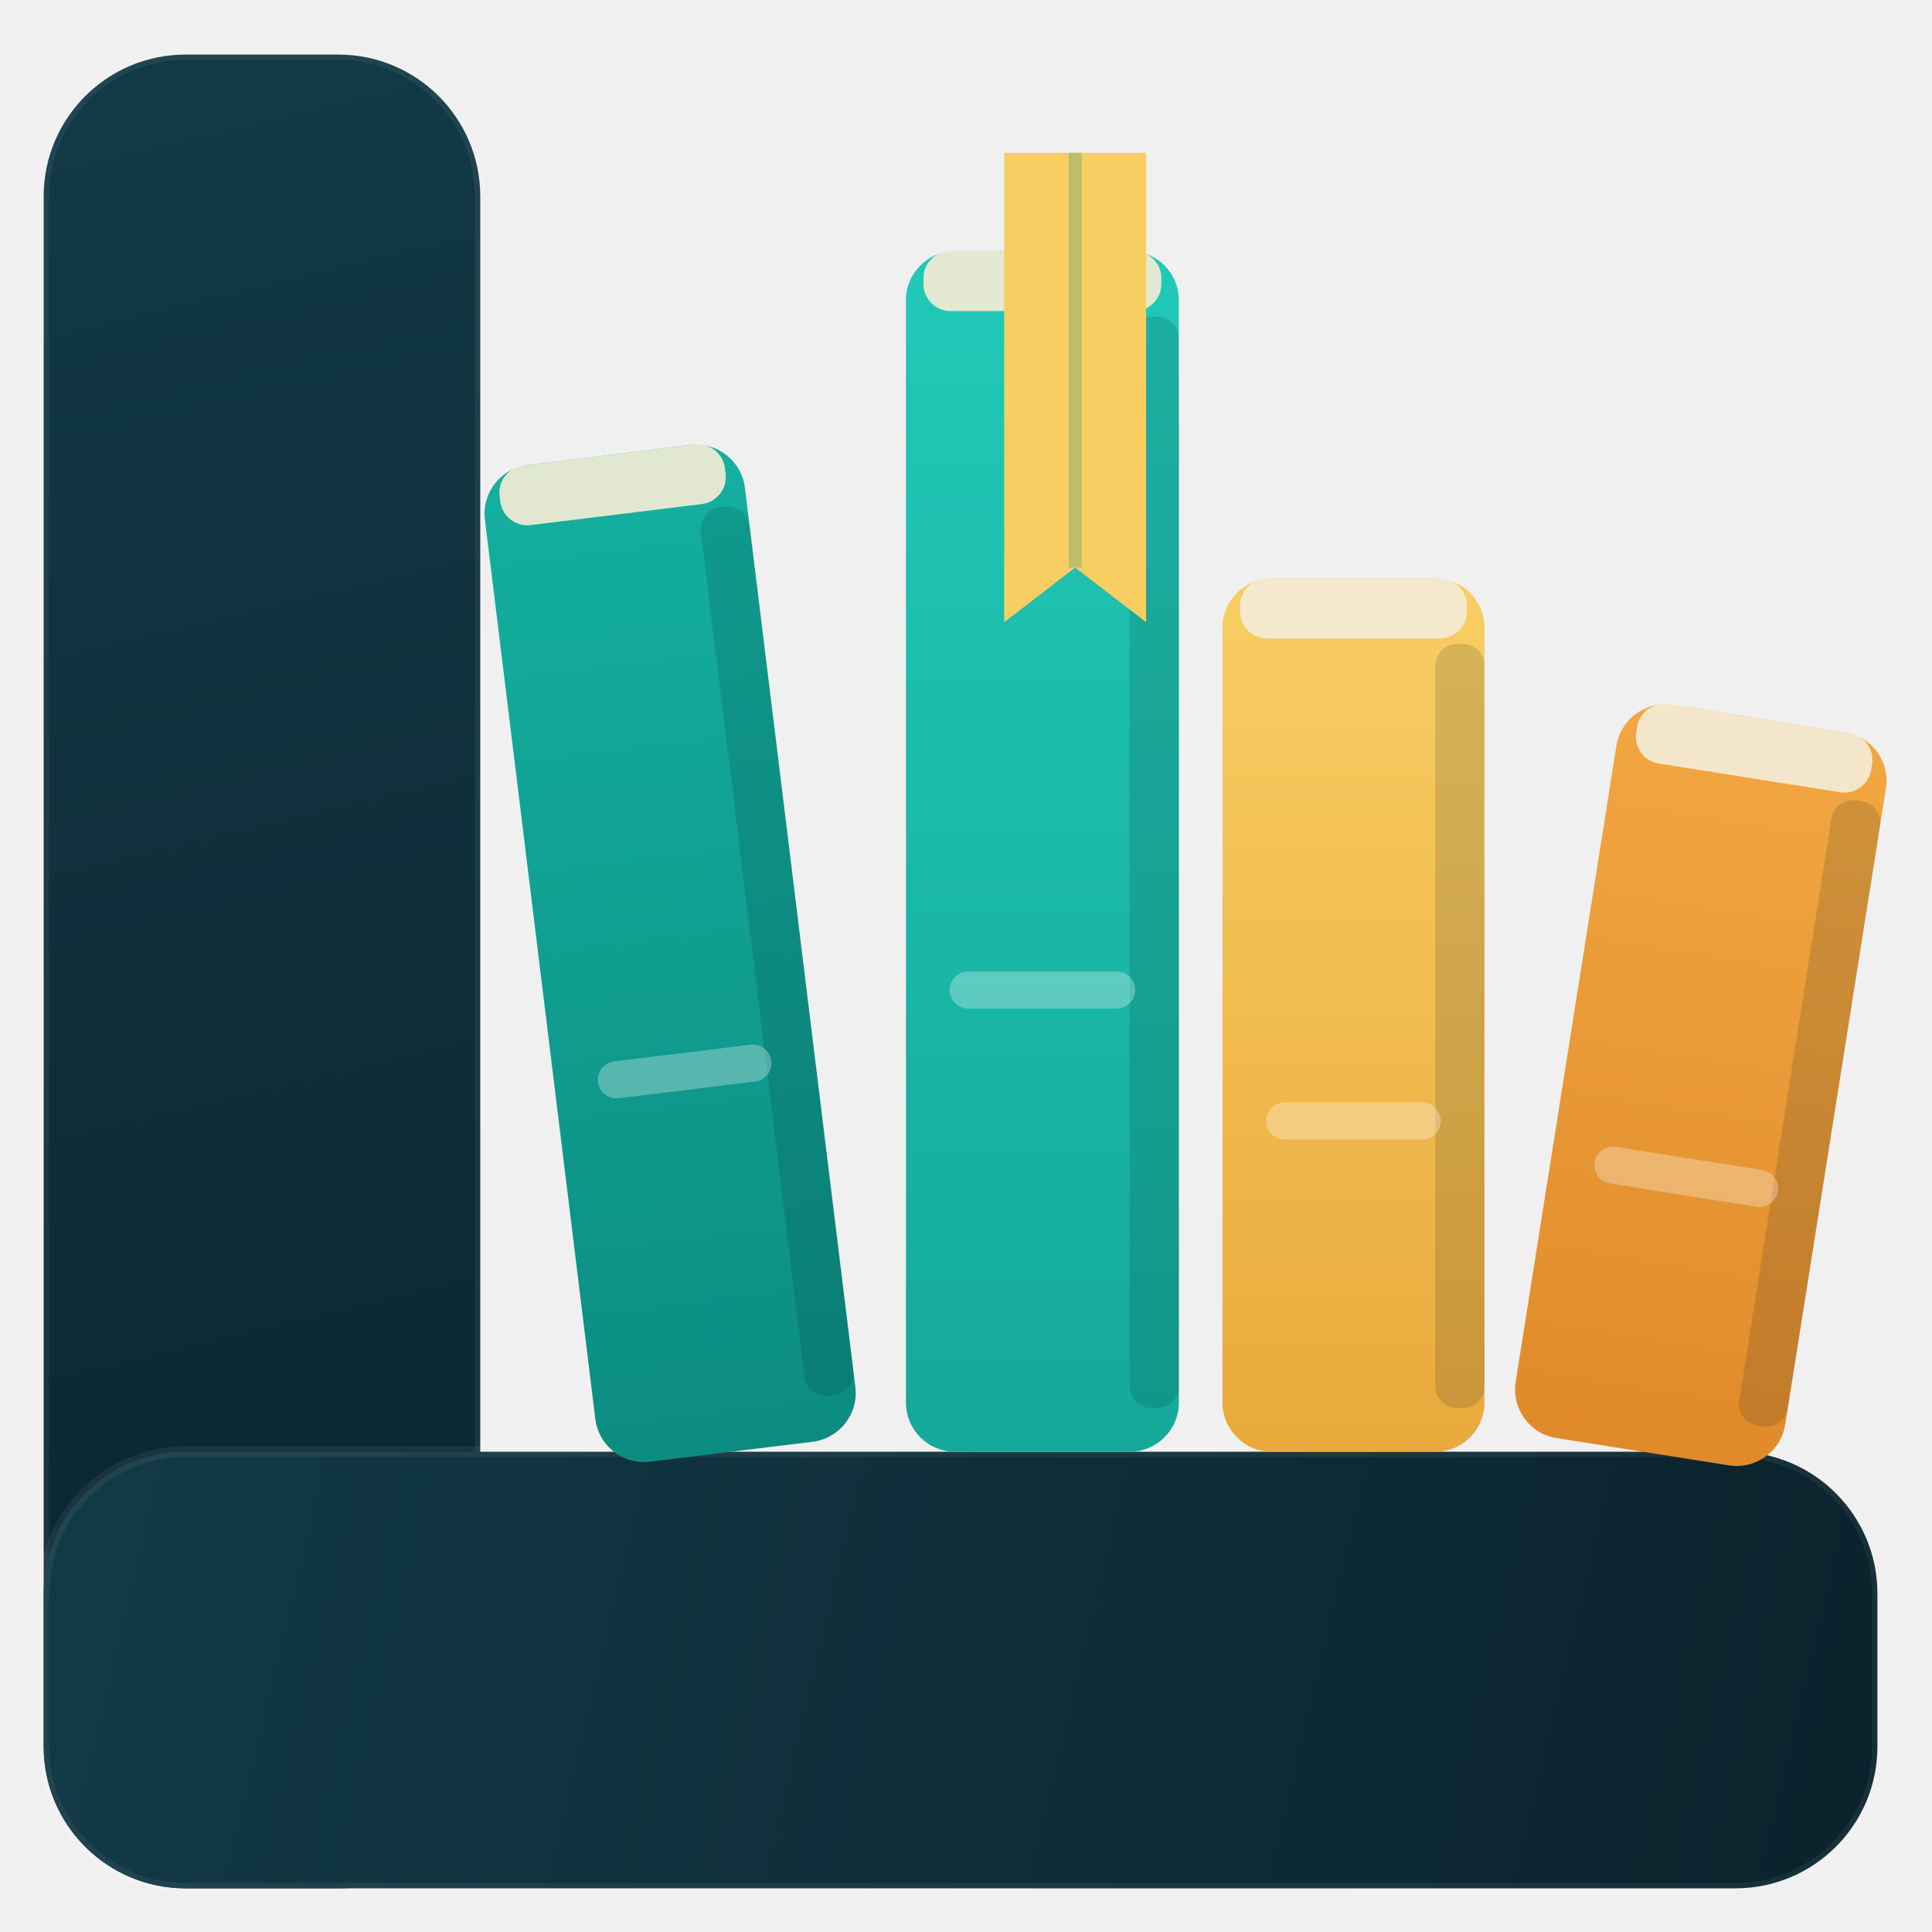
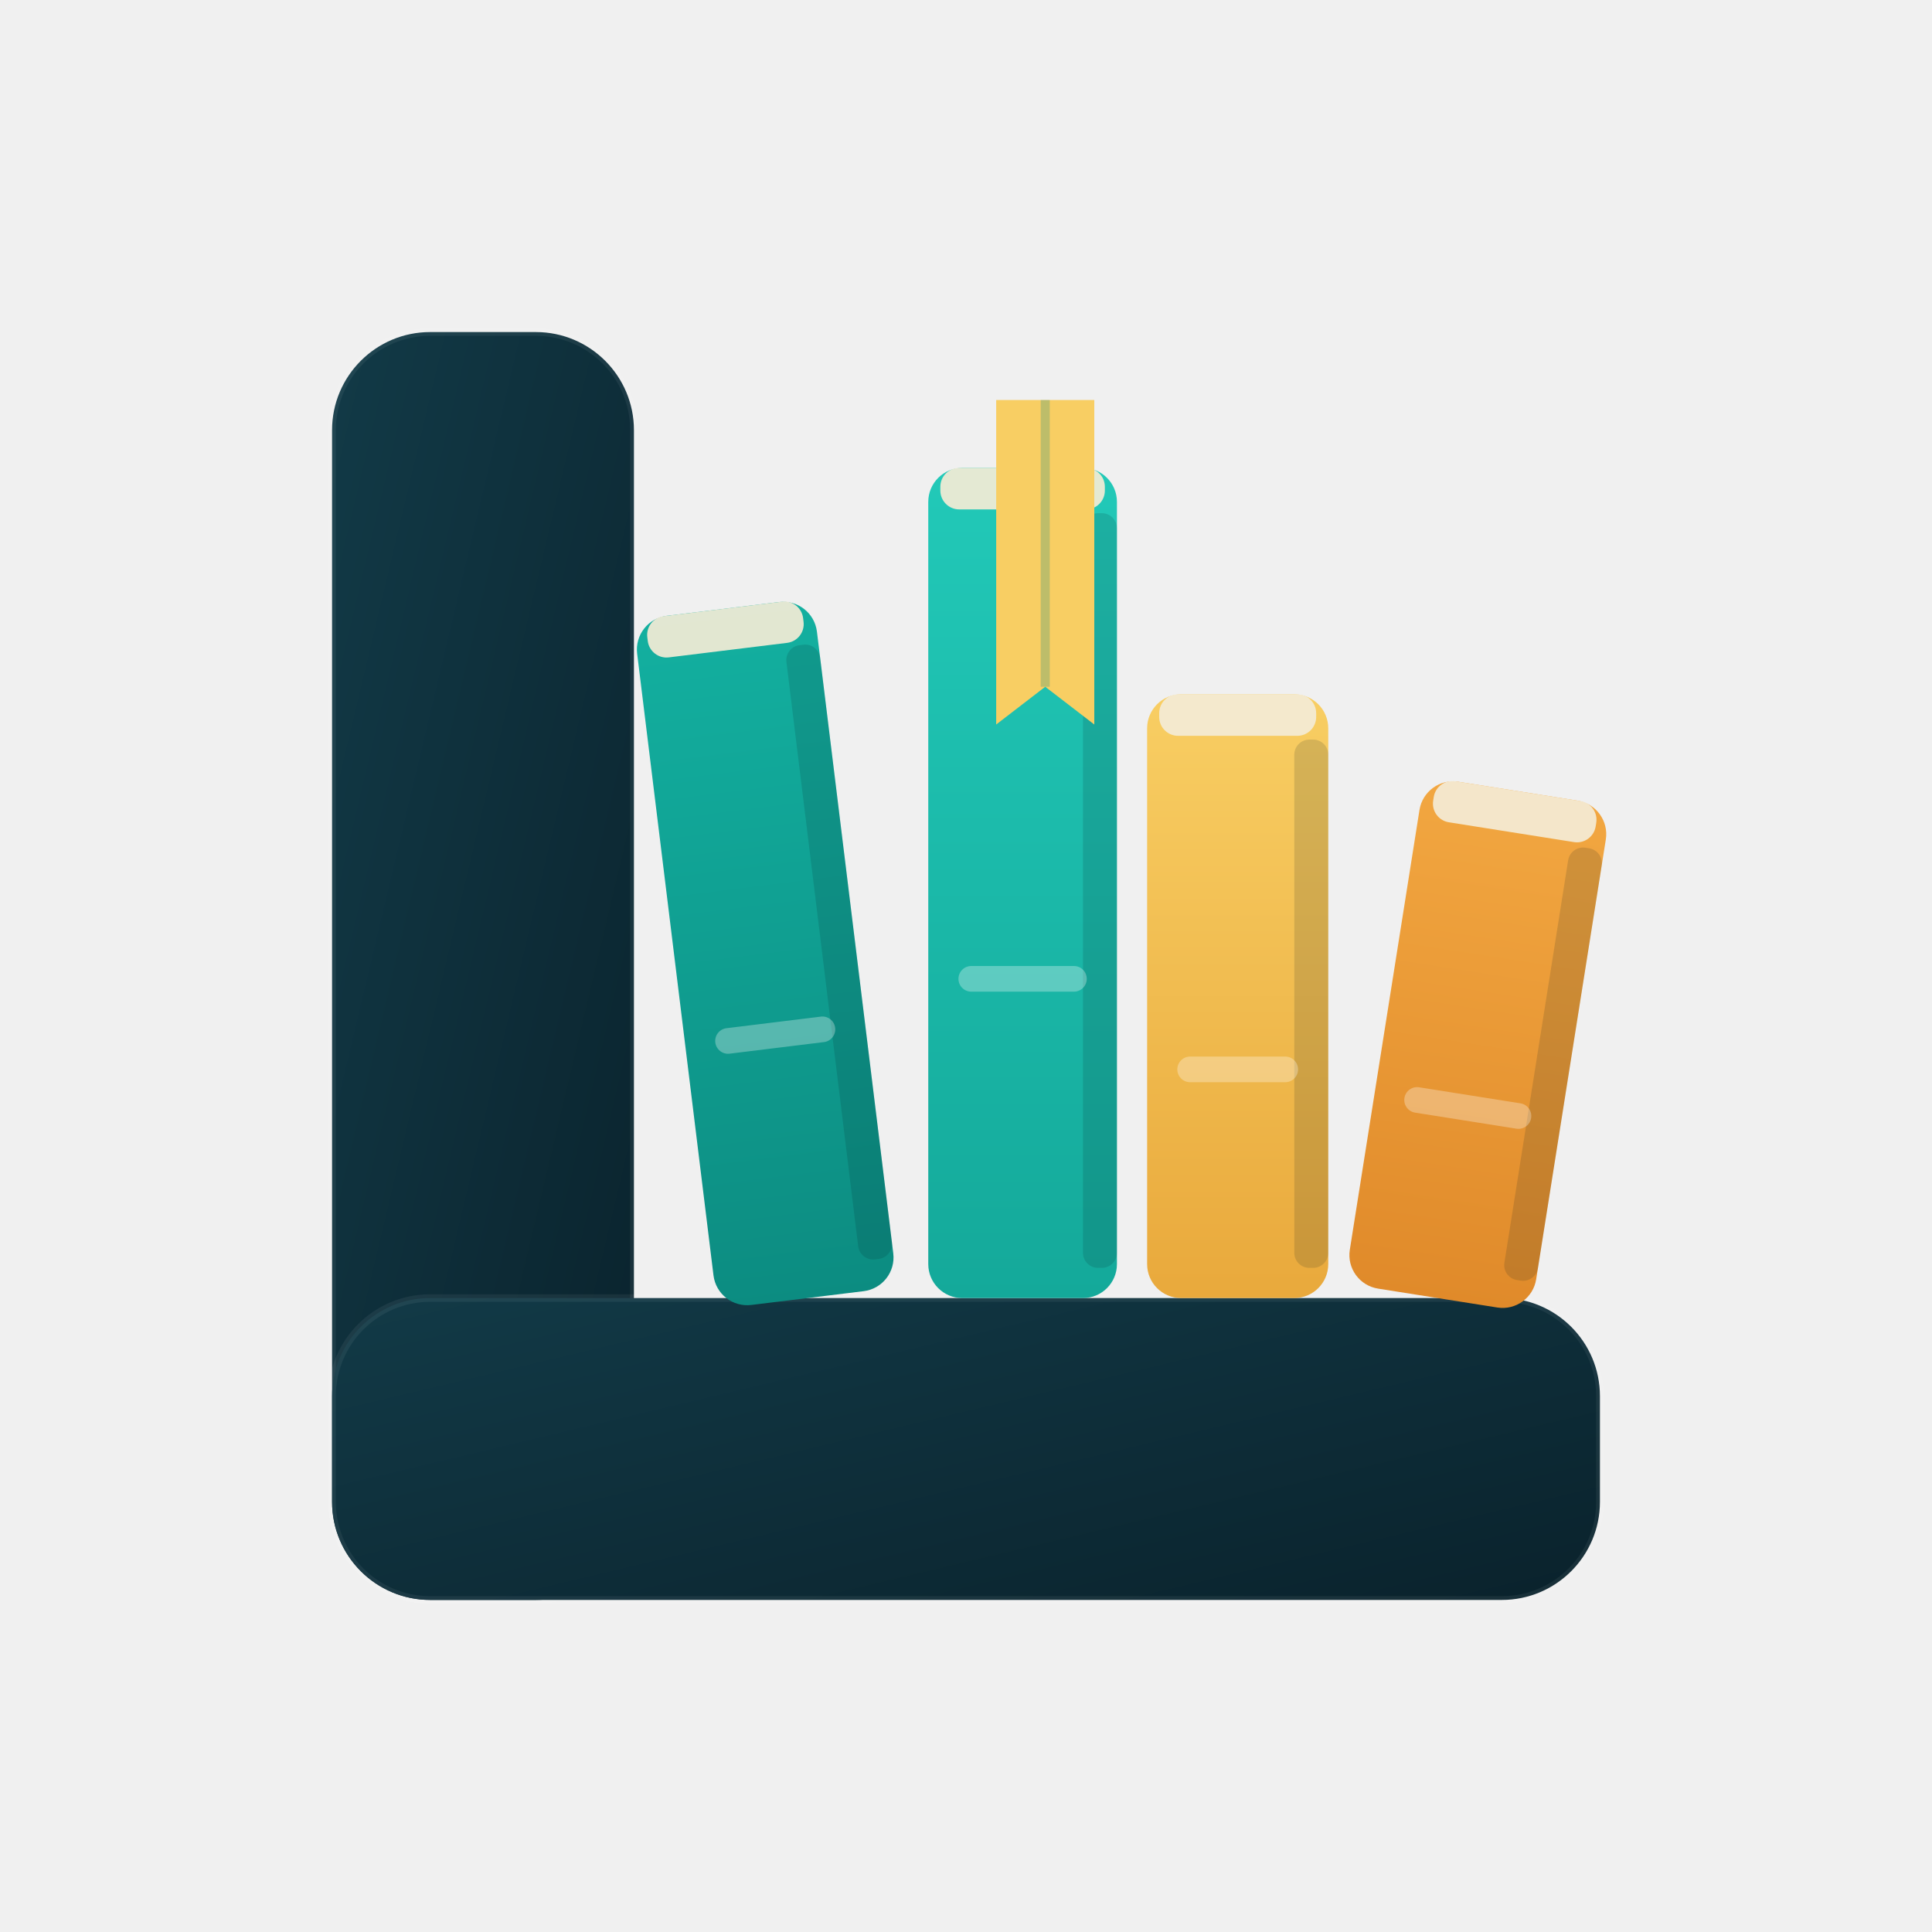
- <svg xmlns="http://www.w3.org/2000/svg" width="150" height="150" viewBox="0 0 150 150">
-   <g id="Group">
-     <linearGradient id="linearGradient1" x1="3.39" y1="4.237" x2="37.288" y2="146.61" gradientUnits="userSpaceOnUse">
-       <stop offset="1e-05" stop-color="#123a47" stop-opacity="1" />
-       <stop offset="1" stop-color="#0a222c" stop-opacity="1" />
+ <svg xmlns="http://www.w3.org/2000/svg" viewBox="0 0 256 256" role="img" aria-label="Libriant">
+   <defs>
+     <linearGradient id="ink" x1="0" y1="0" x2="1" y2="1">
+       <stop offset="0" stop-color="#123A47" />
+       <stop offset="1" stop-color="#0A222C" />
    </linearGradient>
-     <path id="Path" fill="url(#linearGradient1)" stroke="#ffffff" stroke-width="0.847" stroke-opacity="0.059" d="M 14.407 4.237 L 26.271 4.237 C 32.356 4.237 37.288 9.17 37.288 15.254 L 37.288 135.593 C 37.288 141.678 32.356 146.61 26.271 146.61 L 14.407 146.61 C 8.322 146.61 3.39 141.678 3.39 135.593 L 3.39 15.254 C 3.39 9.17 8.322 4.237 14.407 4.237 Z" />
-     <linearGradient id="linearGradient2" x1="3.39" y1="112.712" x2="145.763" y2="146.61" gradientUnits="userSpaceOnUse">
-       <stop offset="1e-05" stop-color="#123a47" stop-opacity="1" />
-       <stop offset="1" stop-color="#0a222c" stop-opacity="1" />
+     <linearGradient id="t1" x1="0" y1="0" x2="0" y2="1">
+       <stop offset="0" stop-color="#13B0A0" />
+       <stop offset="1" stop-color="#0C8C81" />
    </linearGradient>
-     <path id="path1" fill="url(#linearGradient2)" stroke="#ffffff" stroke-width="0.847" stroke-opacity="0.059" d="M 14.407 112.712 L 134.746 112.712 C 140.83 112.712 145.763 117.644 145.763 123.729 L 145.763 135.593 C 145.763 141.678 140.83 146.61 134.746 146.61 L 14.407 146.61 C 8.322 146.61 3.39 141.678 3.39 135.593 L 3.39 123.729 C 3.39 117.644 8.322 112.712 14.407 112.712 Z" />
+     <linearGradient id="t2" x1="0" y1="0" x2="0" y2="1">
+       <stop offset="0" stop-color="#22C9B8" />
+       <stop offset="1" stop-color="#14A99A" />
+     </linearGradient>
+     <linearGradient id="g1" x1="0" y1="0" x2="0" y2="1">
+       <stop offset="0" stop-color="#F8CE63" />
+       <stop offset="1" stop-color="#E9A93C" />
+     </linearGradient>
+     <linearGradient id="g2" x1="0" y1="0" x2="0" y2="1">
+       <stop offset="0" stop-color="#F2A741" />
+       <stop offset="1" stop-color="#E08A2A" />
+     </linearGradient>
+   </defs>
+   <g fill="url(#ink)" stroke="rgba(255,255,255,0.06)" stroke-width="1.0">
+     <rect x="44" y="44" width="40" height="168" rx="13" />
+     <rect x="44" y="172" width="168" height="40" rx="13" />
  </g>
-   <g id="g1">
-     <linearGradient id="linearGradient3" x1="37.184" y1="36.566" x2="46.686" y2="113.951" gradientUnits="userSpaceOnUse">
-       <stop offset="1e-05" stop-color="#13b0a0" stop-opacity="1" />
-       <stop offset="1" stop-color="#0c8c81" stop-opacity="1" />
-     </linearGradient>
-     <path id="path2" fill="url(#linearGradient3)" stroke="none" d="M 40.969 36.102 L 53.587 34.552 C 55.677 34.296 57.58 35.782 57.836 37.873 L 66.409 107.687 C 66.665 109.778 65.179 111.681 63.088 111.937 L 50.471 113.486 C 48.381 113.743 46.478 112.257 46.221 110.166 L 37.649 40.351 C 37.392 38.261 38.879 36.358 40.969 36.102 Z" />
-     <path id="path3" fill="#f4ecd6" fill-opacity="0.92" stroke="none" d="M 40.633 36.143 L 53.923 34.511 C 55.084 34.368 56.141 35.194 56.284 36.356 L 56.336 36.776 C 56.478 37.938 55.652 38.995 54.491 39.137 L 41.201 40.769 C 40.04 40.912 38.983 40.086 38.84 38.924 L 38.788 38.504 C 38.646 37.342 39.472 36.285 40.633 36.143 Z" />
-     <path id="path4" fill="#06181f" fill-opacity="0.14" stroke="none" d="M 55.888 39.393 L 56.309 39.341 C 57.238 39.227 58.084 39.888 58.198 40.817 L 66.254 106.426 C 66.368 107.355 65.707 108.2 64.778 108.315 L 64.357 108.366 C 63.428 108.48 62.583 107.82 62.469 106.89 L 54.413 41.281 C 54.299 40.352 54.959 39.507 55.888 39.393 Z" />
-     <path id="path5" fill="#ffffff" fill-opacity="0.3" stroke="none" d="M 47.68 82.409 L 58.278 81.107 C 59.068 81.01 59.787 81.572 59.884 82.362 L 59.884 82.362 C 59.981 83.151 59.419 83.87 58.629 83.967 L 48.031 85.268 C 47.241 85.365 46.522 84.804 46.425 84.014 L 46.425 84.014 C 46.328 83.224 46.89 82.506 47.68 82.409 Z" />
+   <g transform="rotate(-7 107.0 172.0)">
+     <rect x="95" y="80" width="24" height="92.0" rx="4.5" fill="url(#t1)" />
+     <rect x="96.6" y="80" width="20.8" height="5.5" rx="2.5" fill="#F4ECD6" fill-opacity="0.92" />
+     <rect x="114.5" y="86" width="4.5" height="82.0" rx="2" fill="#06181F" fill-opacity="0.14" />
+     <rect x="99" y="135.2" width="16" height="3.4" rx="1.7" fill="#FFFFFF" fill-opacity="0.30" />
  </g>
-   <g id="g2">
-     <linearGradient id="linearGradient4" x1="70.339" y1="19.492" x2="70.339" y2="112.712" gradientUnits="userSpaceOnUse">
-       <stop offset="1e-05" stop-color="#22c9b8" stop-opacity="1" />
-       <stop offset="1" stop-color="#14a99a" stop-opacity="1" />
-     </linearGradient>
-     <path id="path6" fill="url(#linearGradient4)" stroke="none" d="M 74.153 19.492 L 87.712 19.492 C 89.818 19.492 91.525 21.199 91.525 23.305 L 91.525 108.898 C 91.525 111.004 89.818 112.712 87.712 112.712 L 74.153 112.712 C 72.046 112.712 70.339 111.004 70.339 108.898 L 70.339 23.305 C 70.339 21.199 72.046 19.492 74.153 19.492 Z" />
-     <path id="path7" fill="#f4ecd6" fill-opacity="0.92" stroke="none" d="M 73.814 19.492 L 88.051 19.492 C 89.221 19.492 90.169 20.44 90.169 21.61 L 90.169 22.034 C 90.169 23.204 89.221 24.153 88.051 24.153 L 73.814 24.153 C 72.643 24.153 71.695 23.204 71.695 22.034 L 71.695 21.61 C 71.695 20.44 72.643 19.492 73.814 19.492 Z" />
-     <path id="path8" fill="#06181f" fill-opacity="0.14" stroke="none" d="M 89.407 24.576 L 89.831 24.576 C 90.767 24.576 91.525 25.335 91.525 26.271 L 91.525 107.627 C 91.525 108.563 90.767 109.322 89.831 109.322 L 89.407 109.322 C 88.471 109.322 87.712 108.563 87.712 107.627 L 87.712 26.271 C 87.712 25.335 88.471 24.576 89.407 24.576 Z" />
-     <path id="path9" fill="#ffffff" fill-opacity="0.3" stroke="none" d="M 75.169 75.424 L 86.695 75.424 C 87.491 75.424 88.136 76.069 88.136 76.864 L 88.136 76.864 C 88.136 77.66 87.491 78.305 86.695 78.305 L 75.169 78.305 C 74.374 78.305 73.729 77.66 73.729 76.864 L 73.729 76.864 C 73.729 76.069 74.374 75.424 75.169 75.424 Z" />
+   <g>
+     <rect x="123" y="62" width="25" height="110.0" rx="4.5" fill="url(#t2)" />
+     <rect x="124.6" y="62" width="21.8" height="5.5" rx="2.5" fill="#F4ECD6" fill-opacity="0.92" />
+     <rect x="143.5" y="68" width="4.5" height="100.0" rx="2" fill="#06181F" fill-opacity="0.14" />
+     <rect x="127" y="128.0" width="17" height="3.4" rx="1.7" fill="#FFFFFF" fill-opacity="0.30" />
  </g>
-   <g id="g3">
-     <linearGradient id="linearGradient5" x1="94.915" y1="44.915" x2="94.915" y2="112.712" gradientUnits="userSpaceOnUse">
-       <stop offset="1e-05" stop-color="#f8ce63" stop-opacity="1" />
-       <stop offset="1" stop-color="#e9a93c" stop-opacity="1" />
-     </linearGradient>
-     <path id="path10" fill="url(#linearGradient5)" stroke="none" d="M 98.729 44.915 L 111.441 44.915 C 113.547 44.915 115.254 46.623 115.254 48.729 L 115.254 108.898 C 115.254 111.004 113.547 112.712 111.441 112.712 L 98.729 112.712 C 96.623 112.712 94.915 111.004 94.915 108.898 L 94.915 48.729 C 94.915 46.623 96.623 44.915 98.729 44.915 Z" />
-     <path id="path11" fill="#f4ecd6" fill-opacity="0.92" stroke="none" d="M 98.39 44.915 L 111.78 44.915 C 112.95 44.915 113.898 45.864 113.898 47.034 L 113.898 47.458 C 113.898 48.628 112.95 49.576 111.78 49.576 L 98.39 49.576 C 97.22 49.576 96.271 48.628 96.271 47.458 L 96.271 47.034 C 96.271 45.864 97.22 44.915 98.39 44.915 Z" />
-     <path id="path12" fill="#06181f" fill-opacity="0.14" stroke="none" d="M 113.136 50 L 113.559 50 C 114.495 50 115.254 50.759 115.254 51.695 L 115.254 107.627 C 115.254 108.563 114.495 109.322 113.559 109.322 L 113.136 109.322 C 112.2 109.322 111.441 108.563 111.441 107.627 L 111.441 51.695 C 111.441 50.759 112.2 50 113.136 50 Z" />
-     <path id="path13" fill="#ffffff" fill-opacity="0.3" stroke="none" d="M 99.746 85.593 L 110.424 85.593 C 111.219 85.593 111.864 86.238 111.864 87.034 L 111.864 87.034 C 111.864 87.83 111.219 88.475 110.424 88.475 L 99.746 88.475 C 98.95 88.475 98.305 87.83 98.305 87.034 L 98.305 87.034 C 98.305 86.238 98.95 85.593 99.746 85.593 Z" />
+   <g>
+     <rect x="152" y="92" width="24" height="80.0" rx="4.5" fill="url(#g1)" />
+     <rect x="153.6" y="92" width="20.8" height="5.5" rx="2.5" fill="#F4ECD6" fill-opacity="0.92" />
+     <rect x="171.5" y="98" width="4.5" height="70.0" rx="2" fill="#06181F" fill-opacity="0.14" />
+     <rect x="156" y="140.0" width="16" height="3.4" rx="1.7" fill="#FFFFFF" fill-opacity="0.30" />
  </g>
-   <g id="g4">
-     <linearGradient id="linearGradient6" x1="126.094" y1="54.137" x2="117.08" y2="111.055" gradientUnits="userSpaceOnUse">
-       <stop offset="1e-05" stop-color="#f2a741" stop-opacity="1" />
-       <stop offset="1" stop-color="#e08a2a" stop-opacity="1" />
-     </linearGradient>
-     <path id="path14" fill="url(#linearGradient6)" stroke="none" d="M 129.861 54.734 L 143.253 56.855 C 145.334 57.184 146.753 59.138 146.423 61.218 L 138.602 110.602 C 138.272 112.683 136.319 114.102 134.239 113.772 L 120.846 111.651 C 118.766 111.322 117.347 109.368 117.676 107.288 L 125.498 57.904 C 125.827 55.823 127.781 54.404 129.861 54.734 Z" />
-     <path id="path15" fill="#f4ecd6" fill-opacity="0.92" stroke="none" d="M 129.526 54.681 L 143.588 56.908 C 144.744 57.091 145.532 58.176 145.349 59.332 L 145.283 59.75 C 145.1 60.906 144.015 61.695 142.859 61.511 L 128.797 59.284 C 127.641 59.101 126.853 58.016 127.036 56.86 L 127.102 56.442 C 127.285 55.286 128.371 54.498 129.526 54.681 Z" />
-     <path id="path16" fill="#06181f" fill-opacity="0.14" stroke="none" d="M 144.132 62.142 L 144.551 62.208 C 145.475 62.355 146.106 63.223 145.959 64.148 L 138.801 109.347 C 138.654 110.271 137.786 110.902 136.861 110.756 L 136.443 110.689 C 135.518 110.543 134.888 109.675 135.034 108.75 L 142.193 63.551 C 142.339 62.626 143.208 61.996 144.132 62.142 Z" />
-     <path id="path17" fill="#ffffff" fill-opacity="0.3" stroke="none" d="M 125.457 89.043 L 136.84 90.846 C 137.626 90.971 138.162 91.709 138.038 92.495 L 138.038 92.495 C 137.913 93.28 137.175 93.817 136.389 93.692 L 125.006 91.889 C 124.22 91.765 123.684 91.027 123.808 90.241 L 123.808 90.241 C 123.933 89.455 124.671 88.919 125.457 89.043 Z" />
+   <g transform="rotate(9 190.5 172.0)">
+     <rect x="178" y="104" width="25" height="68.0" rx="4.5" fill="url(#g2)" />
+     <rect x="179.6" y="104" width="21.8" height="5.5" rx="2.5" fill="#F4ECD6" fill-opacity="0.92" />
+     <rect x="198.5" y="110" width="4.5" height="58.0" rx="2" fill="#06181F" fill-opacity="0.14" />
+     <rect x="182" y="144.8" width="17" height="3.4" rx="1.7" fill="#FFFFFF" fill-opacity="0.30" />
  </g>
-   <path id="path18" fill="#f8ce63" stroke="none" d="M 77.966 11.864 L 88.983 11.864 L 88.983 48.305 L 83.475 44.068 L 77.966 48.305 Z" />
-   <path id="path19" fill="#000000" stroke="#0c8c81" stroke-width="1.017" stroke-opacity="0.25" d="M 83.475 11.864 L 83.475 44.068" />
+   <path d="M132 53 H145 V96 L138.5 91 L132 96 Z" fill="#F8CE63" />
+   <line x1="138.5" y1="53" x2="138.5" y2="91" stroke="#0C8C81" stroke-opacity="0.25" stroke-width="1.2" />
</svg>
